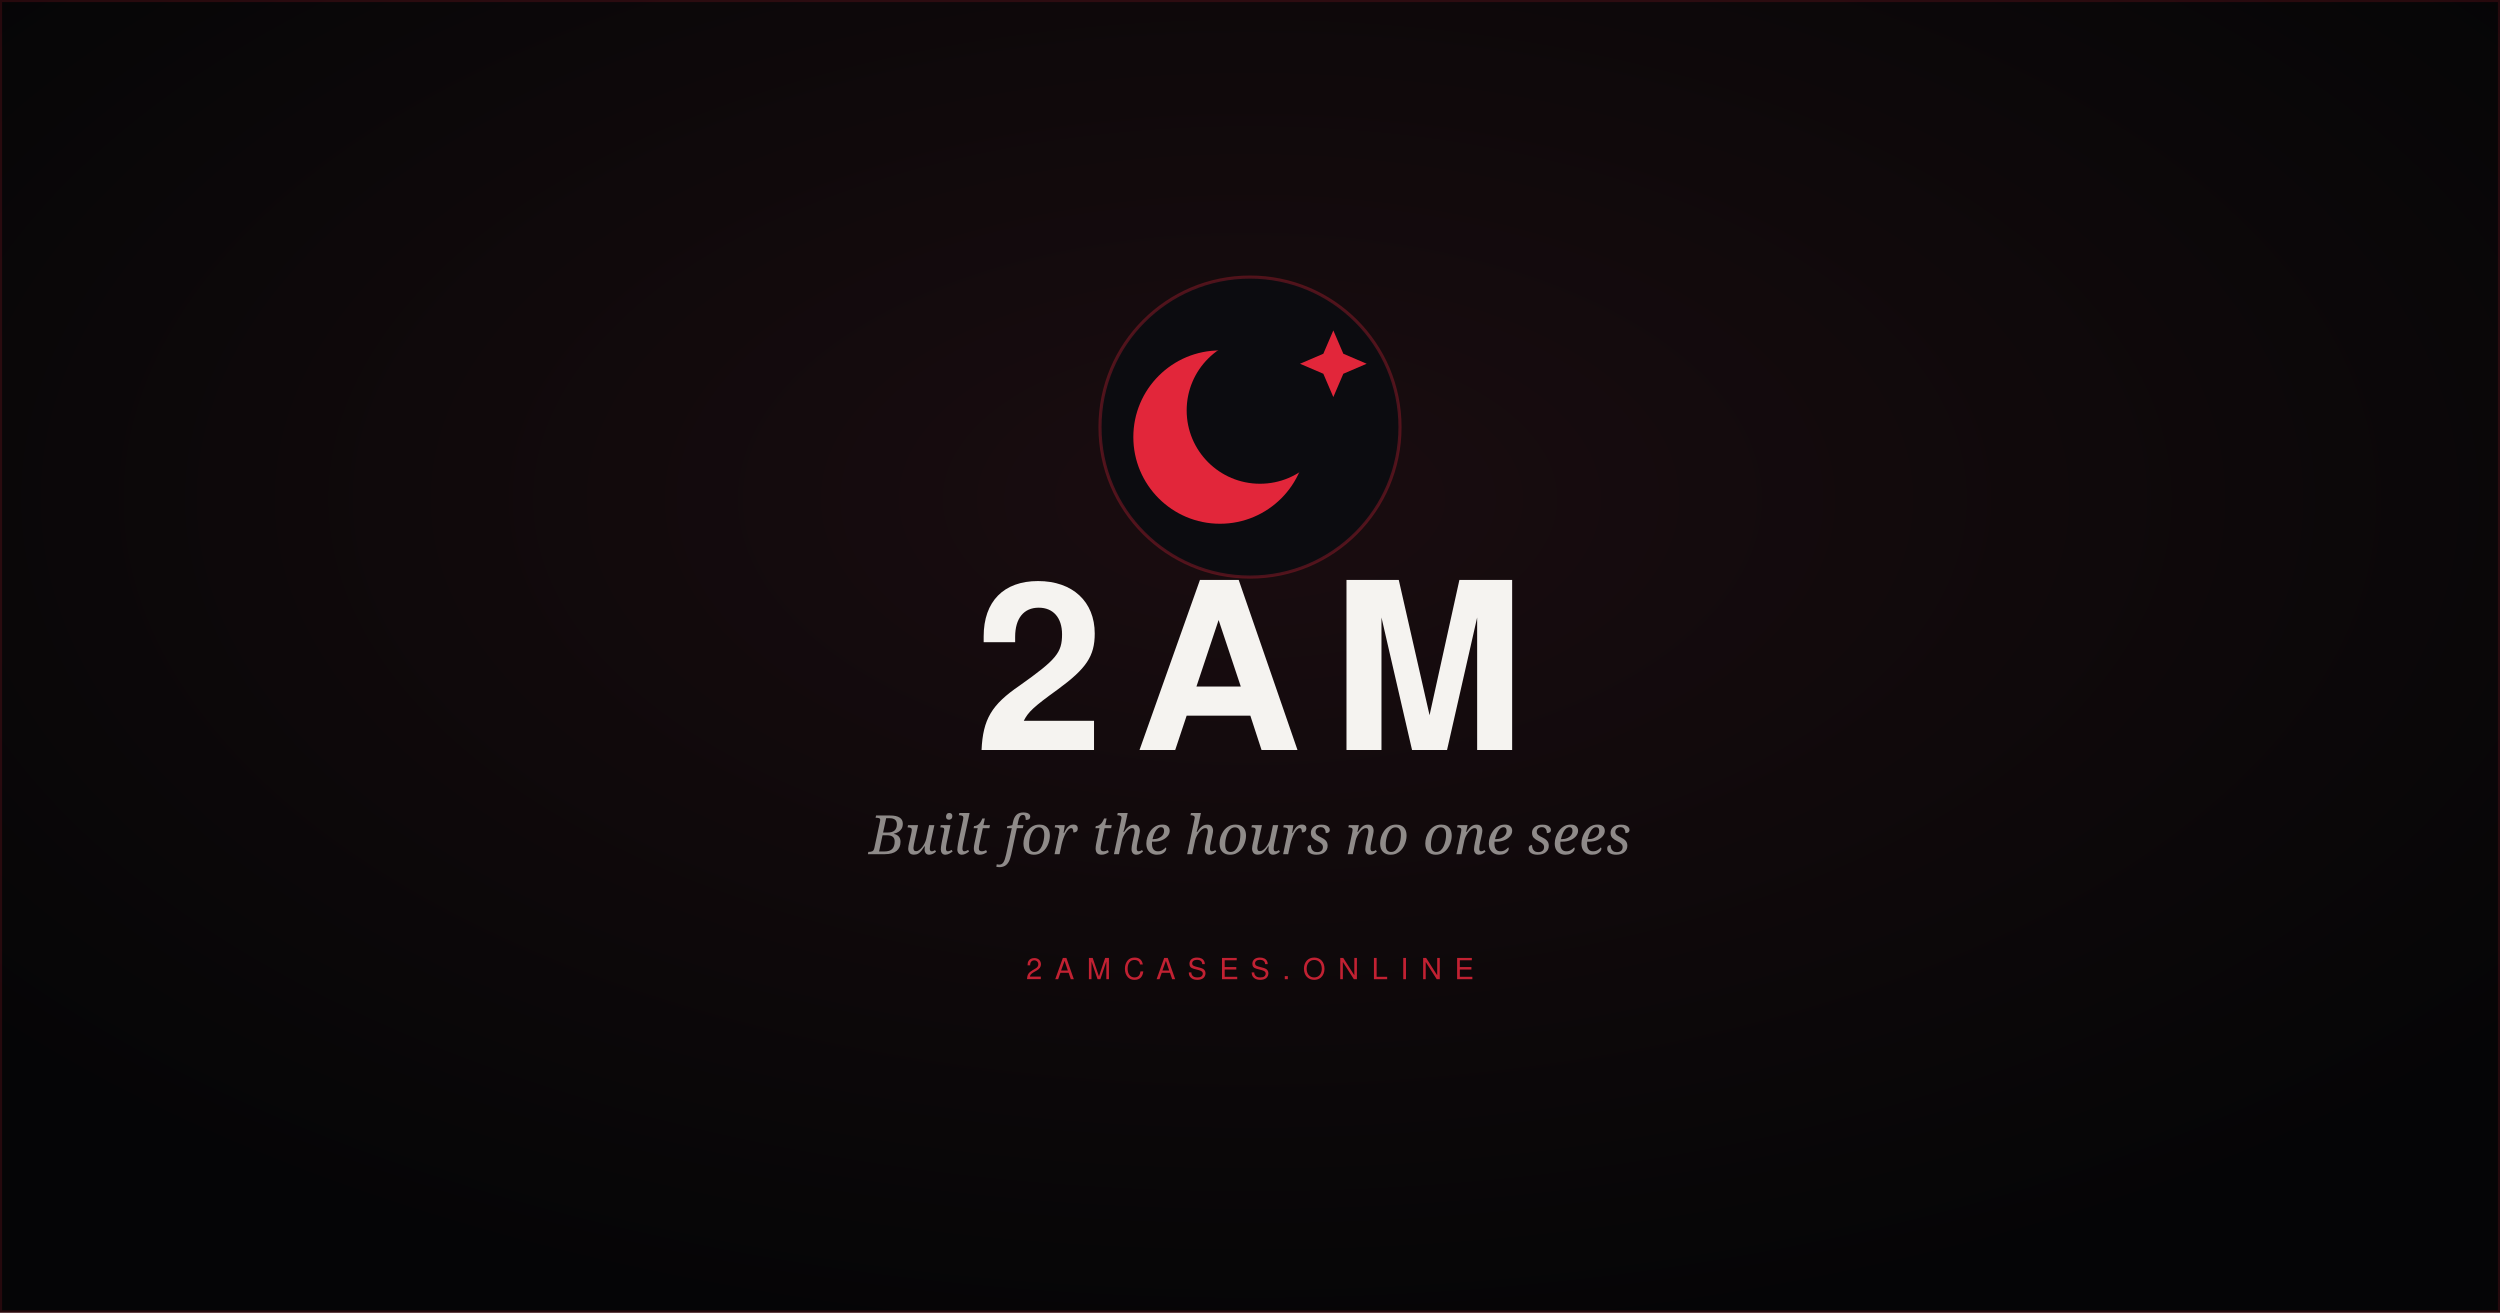
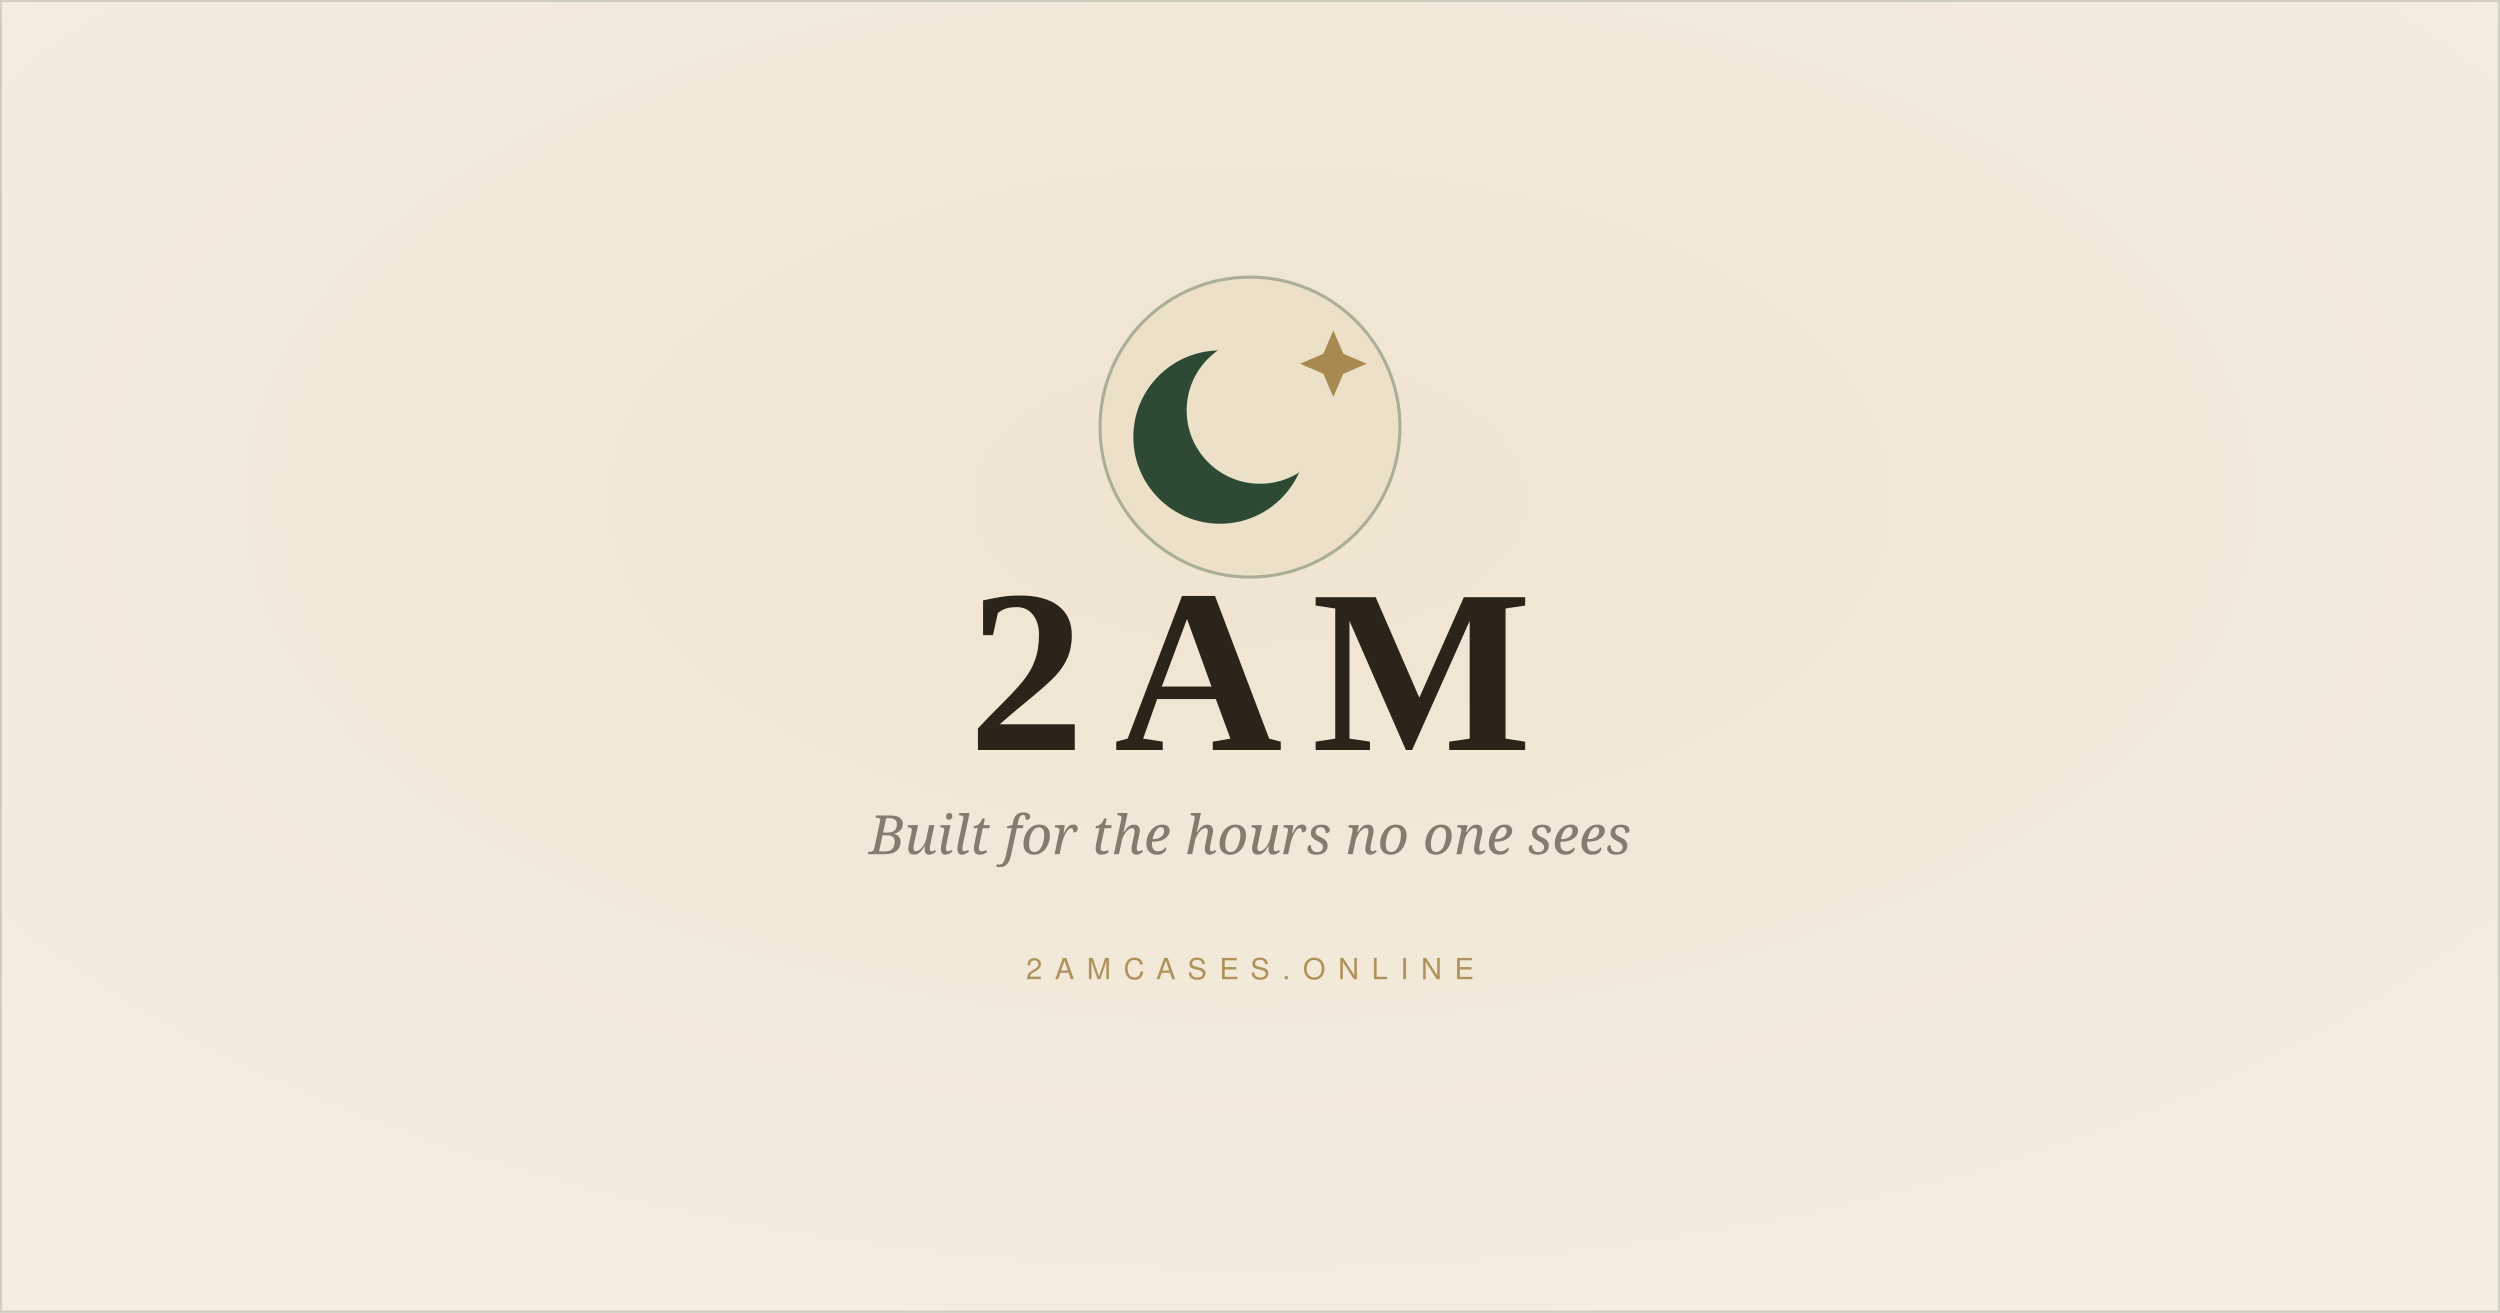
<svg xmlns="http://www.w3.org/2000/svg" viewBox="0 0 1200 630" width="1200" height="630">
  <defs>
    <radialGradient id="glow" cx="50%" cy="38%" r="65%">
-       <stop offset="0%" stop-color="#1a0d10" stop-opacity="1" />
-       <stop offset="100%" stop-color="#050506" stop-opacity="1" />
+       <stop offset="0%" stop-color="#efe4d0" stop-opacity="1" />
+       <stop offset="100%" stop-color="#f4ede0" stop-opacity="1" />
    </radialGradient>
  </defs>
-   <rect width="1200" height="630" fill="#050506" />
+   <rect width="1200" height="630" fill="#f4ede0" />
  <rect width="1200" height="630" fill="url(#glow)" />
-   <rect x="0" y="0" width="1200" height="630" fill="none" stroke="rgba(226,38,58,0.15)" stroke-width="2" />
+   <rect x="0" y="0" width="1200" height="630" fill="none" stroke="rgba(46,74,53,0.18)" stroke-width="2" />
  <g transform="translate(600,205)">
-     <circle cx="0" cy="0" r="72" fill="#0c0c10" stroke="rgba(226,38,58,0.3)" stroke-width="1.5" />
+     <circle cx="0" cy="0" r="72" fill="#ece1c8" stroke="rgba(46,74,53,0.35)" stroke-width="1.5" />
    <g transform="scale(1.6) translate(-53,-49)">
-       <circle cx="44" cy="52" r="26" fill="#e2263a" />
-       <circle cx="56" cy="44" r="22" fill="#0c0c10" />
-       <path d="M78 20L81 27L88 30L81 33L78 40L75 33L68 30L75 27Z" fill="#e2263a" />
+       <circle cx="44" cy="52" r="26" fill="#2e4a35" />
+       <circle cx="56" cy="44" r="22" fill="#ece1c8" />
+       <path d="M78 20L81 27L88 30L81 33L78 40L75 33L68 30L75 27Z" fill="#a8894f" />
    </g>
  </g>
-   <text x="600" y="360" text-anchor="middle" font-family="Arial Black, Helvetica, sans-serif" font-weight="900" font-size="112" letter-spacing="14" fill="#f5f3f0">2AM</text>
-   <text x="600" y="410" text-anchor="middle" font-family="Georgia, serif" font-style="italic" font-size="26" fill="rgba(245,243,240,0.55)">Built for the hours no one sees</text>
-   <text x="600" y="470" text-anchor="middle" font-family="Helvetica, Arial, sans-serif" font-size="14" letter-spacing="6" fill="rgba(226,38,58,0.85)">2AMCASES.ONLINE</text>
+   <text x="600" y="360" text-anchor="middle" font-family="Georgia, 'Times New Roman', serif" font-weight="700" font-size="112" letter-spacing="14" fill="#2a2419">2AM</text>
+   <text x="600" y="410" text-anchor="middle" font-family="Georgia, serif" font-style="italic" font-size="26" fill="rgba(42,36,25,0.55)">Built for the hours no one sees</text>
+   <text x="600" y="470" text-anchor="middle" font-family="Helvetica, Arial, sans-serif" font-size="14" letter-spacing="6" fill="rgba(168,137,79,0.9)">2AMCASES.ONLINE</text>
</svg>
